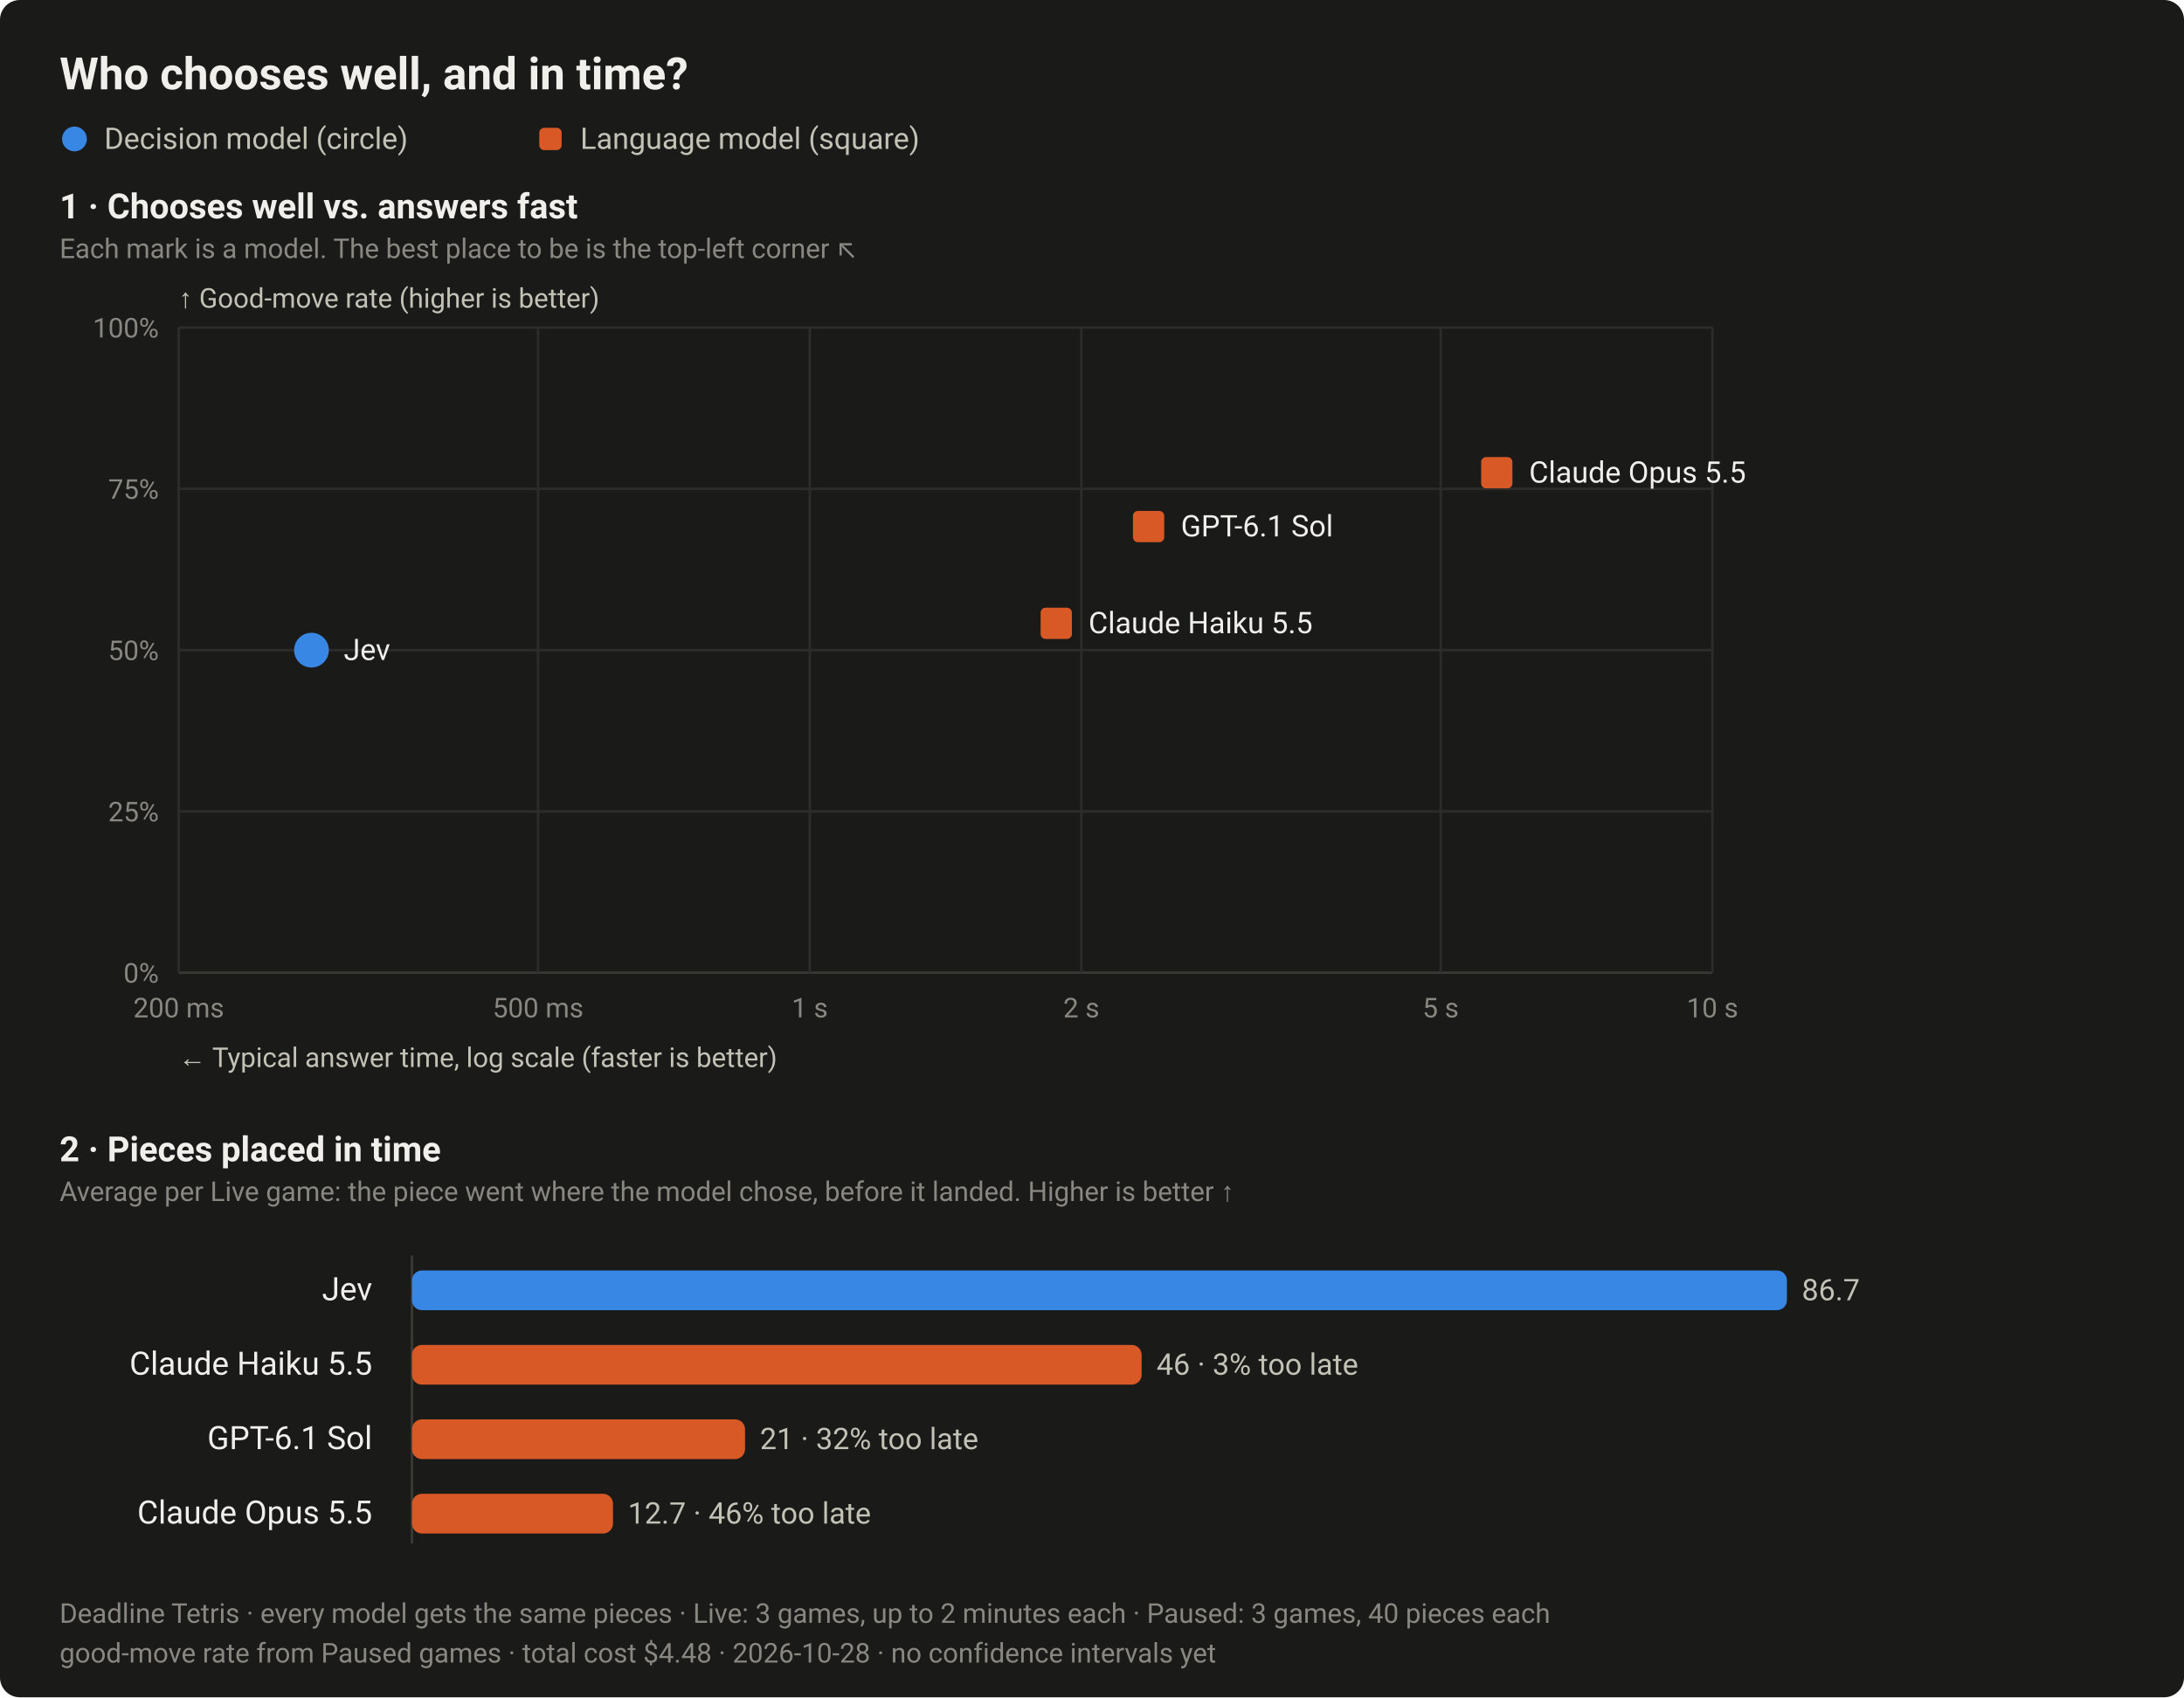
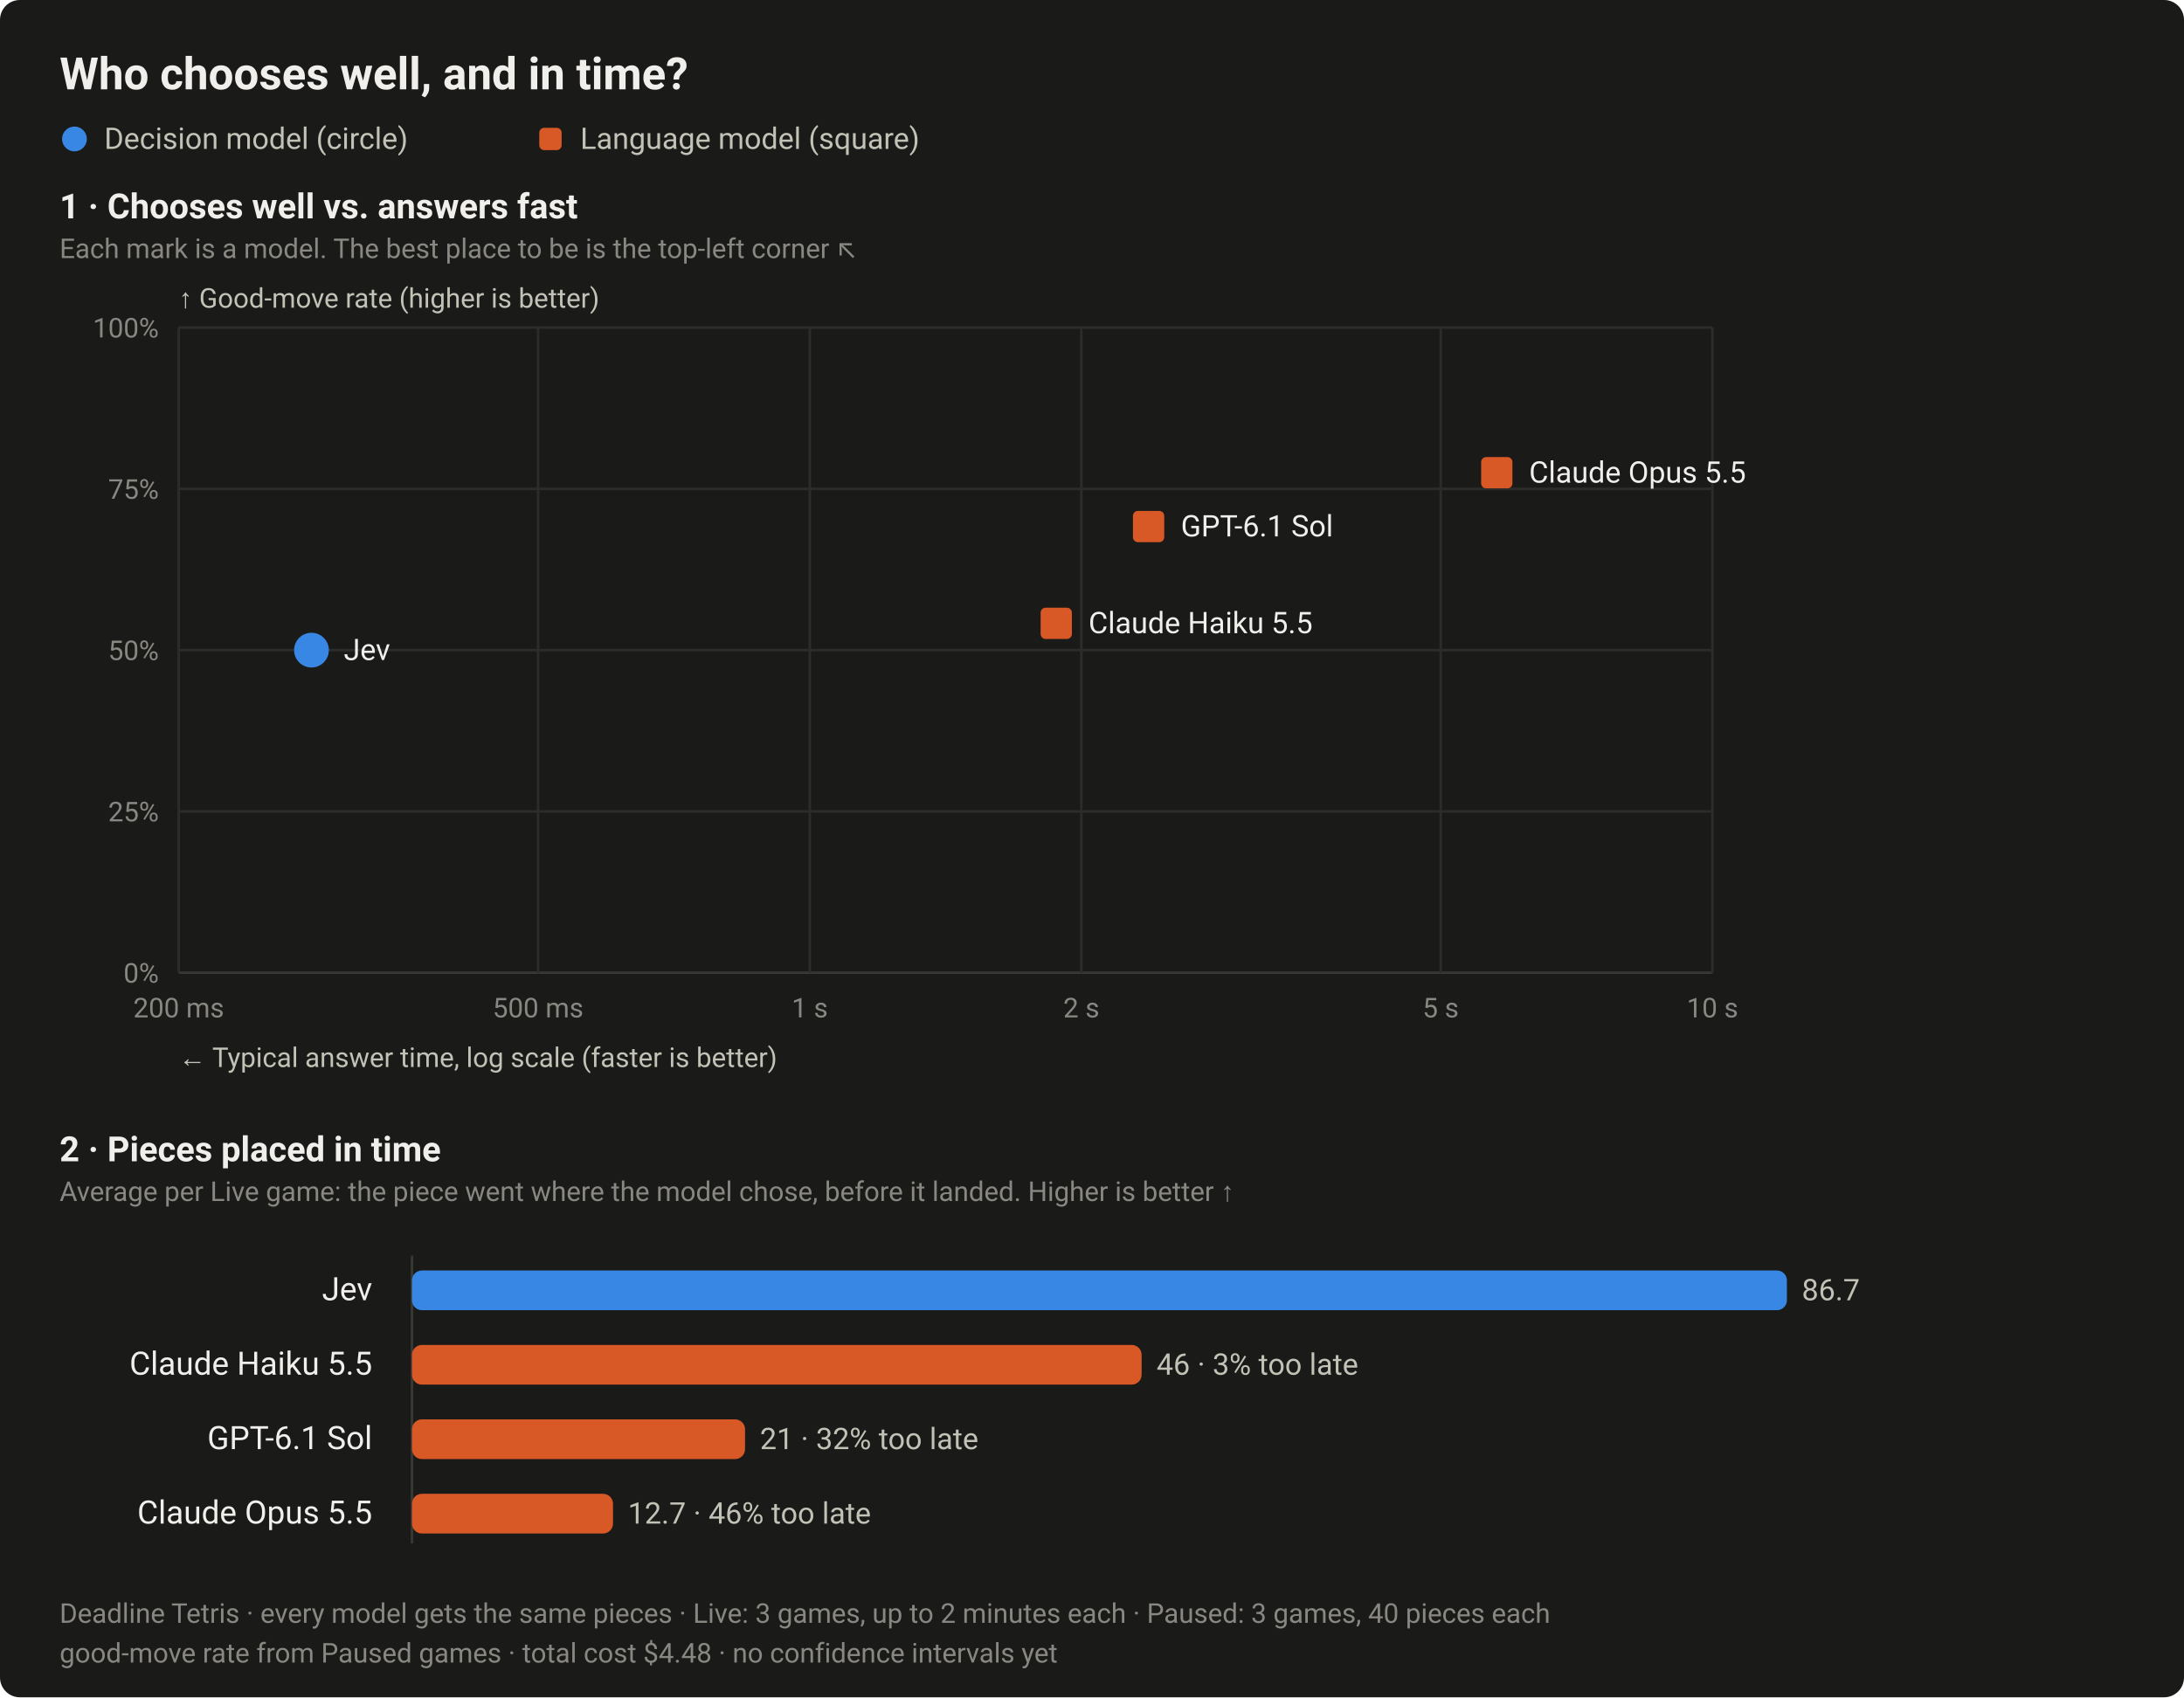
<svg xmlns="http://www.w3.org/2000/svg" width="880" height="684" viewBox="0 0 880 684" font-family="system-ui, -apple-system, 'Segoe UI', Roboto, 'Helvetica Neue', Arial, 'Liberation Sans', sans-serif" role="img" aria-label="Benchmark results: good-move rate against answer time, and pieces placed in time per live game">
  <rect width="880" height="684" rx="8" fill="#1a1a19" />
  <text x="24" y="36" font-size="18" font-weight="600" fill="#f0efec">Who chooses well, and in time?</text>
  <circle cx="30.0" cy="56.0" r="5" fill="#3987e5" />
  <text x="42" y="60" font-size="12" fill="#c3c2b7">Decision model (circle)</text>
  <rect x="217.3" y="51.5" width="9.0" height="9.0" rx="2" fill="#d95926" />
  <text x="233.8" y="60" font-size="12" fill="#c3c2b7">Language model (square)</text>
  <text x="24" y="88" font-size="14" font-weight="600" fill="#f0efec">1 · Chooses well vs. answers fast</text>
  <text x="24" y="104" font-size="11" fill="#898781">Each mark is a model. The best place to be is the top-left corner ↖</text>
  <text x="72" y="124" font-size="11" fill="#c3c2b7">↑ Good-move rate (higher is better)</text>
  <line x1="72" y1="392" x2="690" y2="392" stroke="#383835" stroke-width="1" />
  <text x="64" y="396" font-size="11" text-anchor="end" fill="#898781">0%</text>
  <line x1="72" y1="327" x2="690" y2="327" stroke="#2c2c2a" stroke-width="1" />
  <text x="64" y="331" font-size="11" text-anchor="end" fill="#898781">25%</text>
  <line x1="72" y1="262" x2="690" y2="262" stroke="#2c2c2a" stroke-width="1" />
  <text x="64" y="266" font-size="11" text-anchor="end" fill="#898781">50%</text>
  <line x1="72" y1="197" x2="690" y2="197" stroke="#2c2c2a" stroke-width="1" />
  <text x="64" y="201" font-size="11" text-anchor="end" fill="#898781">75%</text>
  <line x1="72" y1="132" x2="690" y2="132" stroke="#2c2c2a" stroke-width="1" />
  <text x="64" y="136" font-size="11" text-anchor="end" fill="#898781">100%</text>
  <line x1="72.0" y1="132" x2="72.0" y2="392" stroke="#2c2c2a" stroke-width="1" />
  <text x="72.0" y="410" font-size="11" text-anchor="middle" fill="#898781">200 ms</text>
  <line x1="216.8" y1="132" x2="216.8" y2="392" stroke="#2c2c2a" stroke-width="1" />
  <text x="216.8" y="410" font-size="11" text-anchor="middle" fill="#898781">500 ms</text>
  <line x1="326.3" y1="132" x2="326.3" y2="392" stroke="#2c2c2a" stroke-width="1" />
  <text x="326.3" y="410" font-size="11" text-anchor="middle" fill="#898781">1 s</text>
  <line x1="435.7" y1="132" x2="435.7" y2="392" stroke="#2c2c2a" stroke-width="1" />
  <text x="435.7" y="410" font-size="11" text-anchor="middle" fill="#898781">2 s</text>
  <line x1="580.5" y1="132" x2="580.5" y2="392" stroke="#2c2c2a" stroke-width="1" />
  <text x="580.5" y="410" font-size="11" text-anchor="middle" fill="#898781">5 s</text>
  <line x1="690.0" y1="132" x2="690.0" y2="392" stroke="#2c2c2a" stroke-width="1" />
  <text x="690.0" y="410" font-size="11" text-anchor="middle" fill="#898781">10 s</text>
  <text x="72" y="430" font-size="11" fill="#c3c2b7">← Typical answer time, log scale (faster is better)</text>
  <rect x="596.8" y="184.2" width="12.6" height="12.6" rx="2" fill="#d95926" />
  <text x="616.1" y="194.5" font-size="12" fill="#f0efec">Claude Opus 5.5</text>
  <rect x="456.5" y="205.9" width="12.6" height="12.6" rx="2" fill="#d95926" />
  <text x="475.8" y="216.167" font-size="12" fill="#f0efec">GPT-6.1 Sol</text>
  <rect x="419.3" y="244.9" width="12.6" height="12.6" rx="2" fill="#d95926" />
  <text x="438.6" y="255.167" font-size="12" fill="#f0efec">Claude Haiku 5.5</text>
  <circle cx="125.5" cy="262.0" r="7" fill="#3987e5" />
  <text x="138.5" y="266" font-size="12" fill="#f0efec">Jev</text>
  <text x="24" y="468" font-size="14" font-weight="600" fill="#f0efec">2 · Pieces placed in time</text>
  <text x="24" y="484" font-size="11" fill="#898781">Average per Live game: the piece went where the model chose, before it landed. Higher is better ↑</text>
  <line x1="166" y1="506" x2="166" y2="622" stroke="#383835" stroke-width="1" />
  <text x="150" y="524" font-size="13" text-anchor="end" fill="#f0efec">Jev</text>
  <rect x="166" y="512" width="554.0" height="16" rx="4" fill="#3987e5" />
  <text x="726.0" y="524" font-size="12" fill="#c3c2b7">86.7</text>
  <text x="150" y="554" font-size="13" text-anchor="end" fill="#f0efec">Claude Haiku 5.5</text>
  <rect x="166" y="542" width="294.0" height="16" rx="4" fill="#d95926" />
  <text x="466.0" y="554" font-size="12" fill="#c3c2b7">46 · 3% too late</text>
  <text x="150" y="584" font-size="13" text-anchor="end" fill="#f0efec">GPT-6.1 Sol</text>
  <rect x="166" y="572" width="134.2" height="16" rx="4" fill="#d95926" />
  <text x="306.2" y="584" font-size="12" fill="#c3c2b7">21 · 32% too late</text>
  <text x="150" y="614" font-size="13" text-anchor="end" fill="#f0efec">Claude Opus 5.5</text>
  <rect x="166" y="602" width="81.0" height="16" rx="4" fill="#d95926" />
  <text x="253.0" y="614" font-size="12" fill="#c3c2b7">12.7 · 46% too late</text>
  <text x="24" y="654" font-size="11" fill="#898781">Deadline Tetris · every model gets the same pieces · Live: 3 games, up to 2 minutes each · Paused: 3 games, 40 pieces each</text>
-   <text x="24" y="670" font-size="11" fill="#898781">good-move rate from Paused games · total cost $4.48 · 2026-10-28 · no confidence intervals yet</text>
+   <text x="24" y="670" font-size="11" fill="#898781">good-move rate from Paused games · total cost $4.48 · no confidence intervals yet</text>
</svg>
